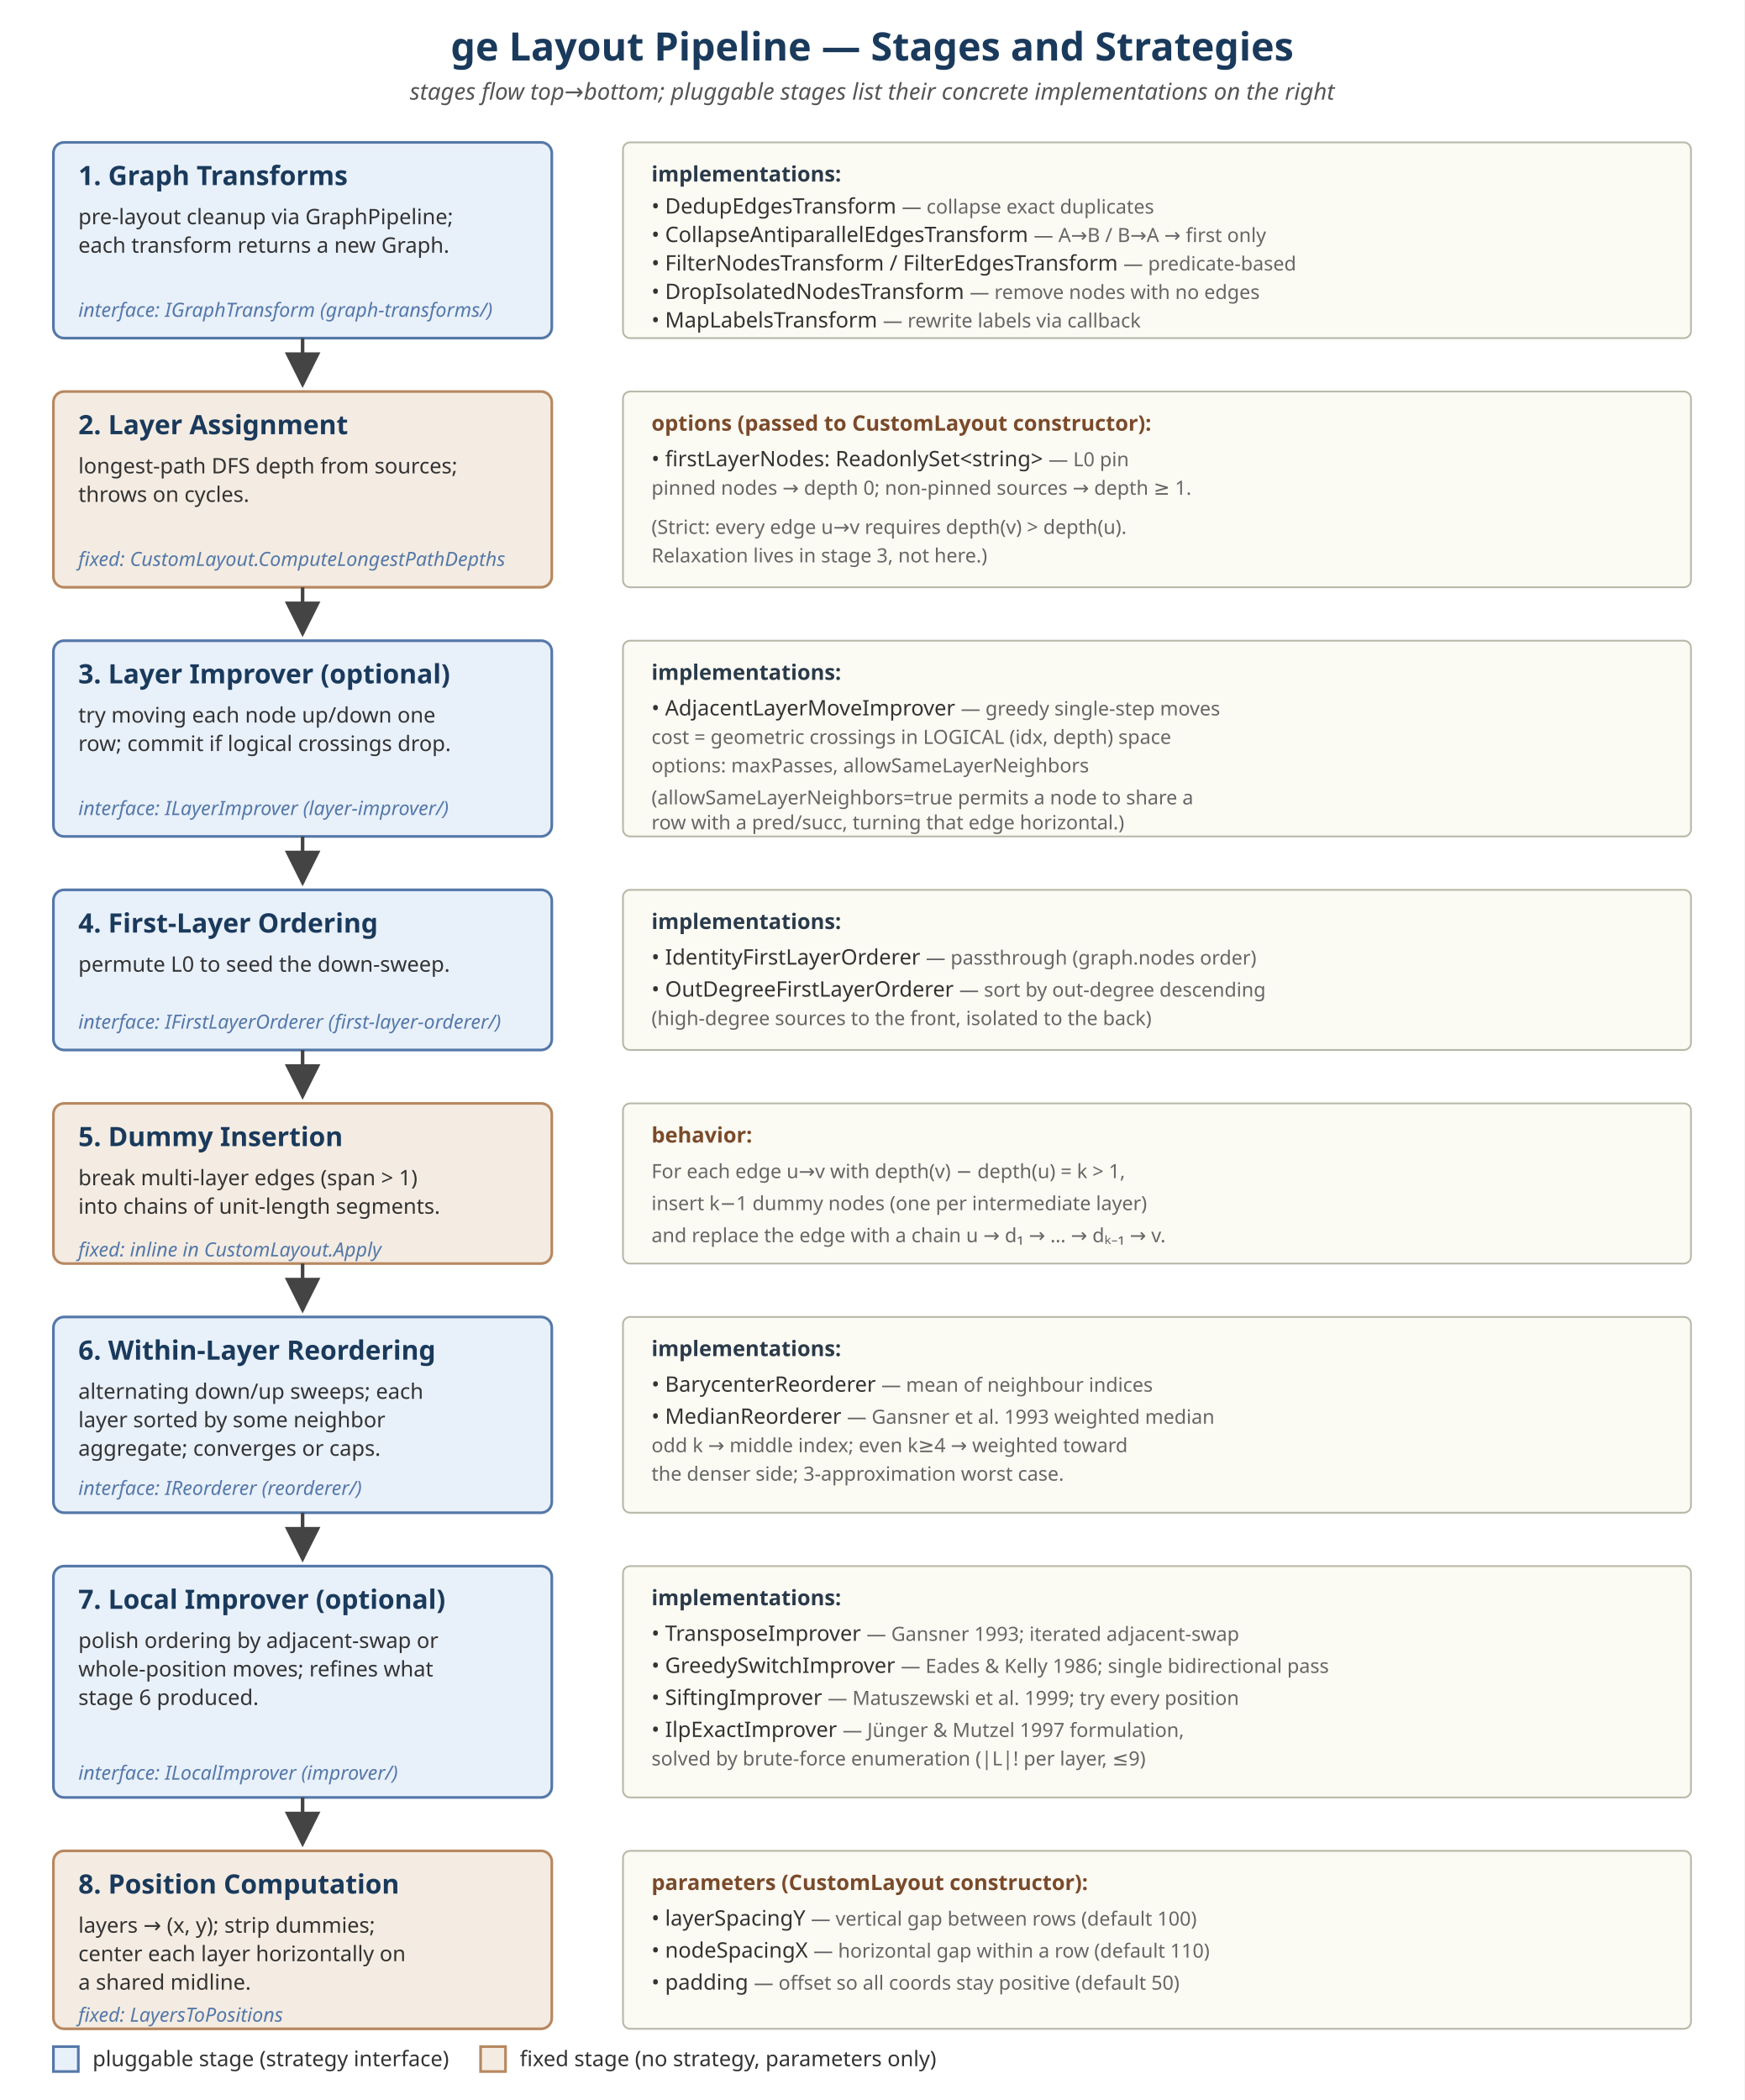
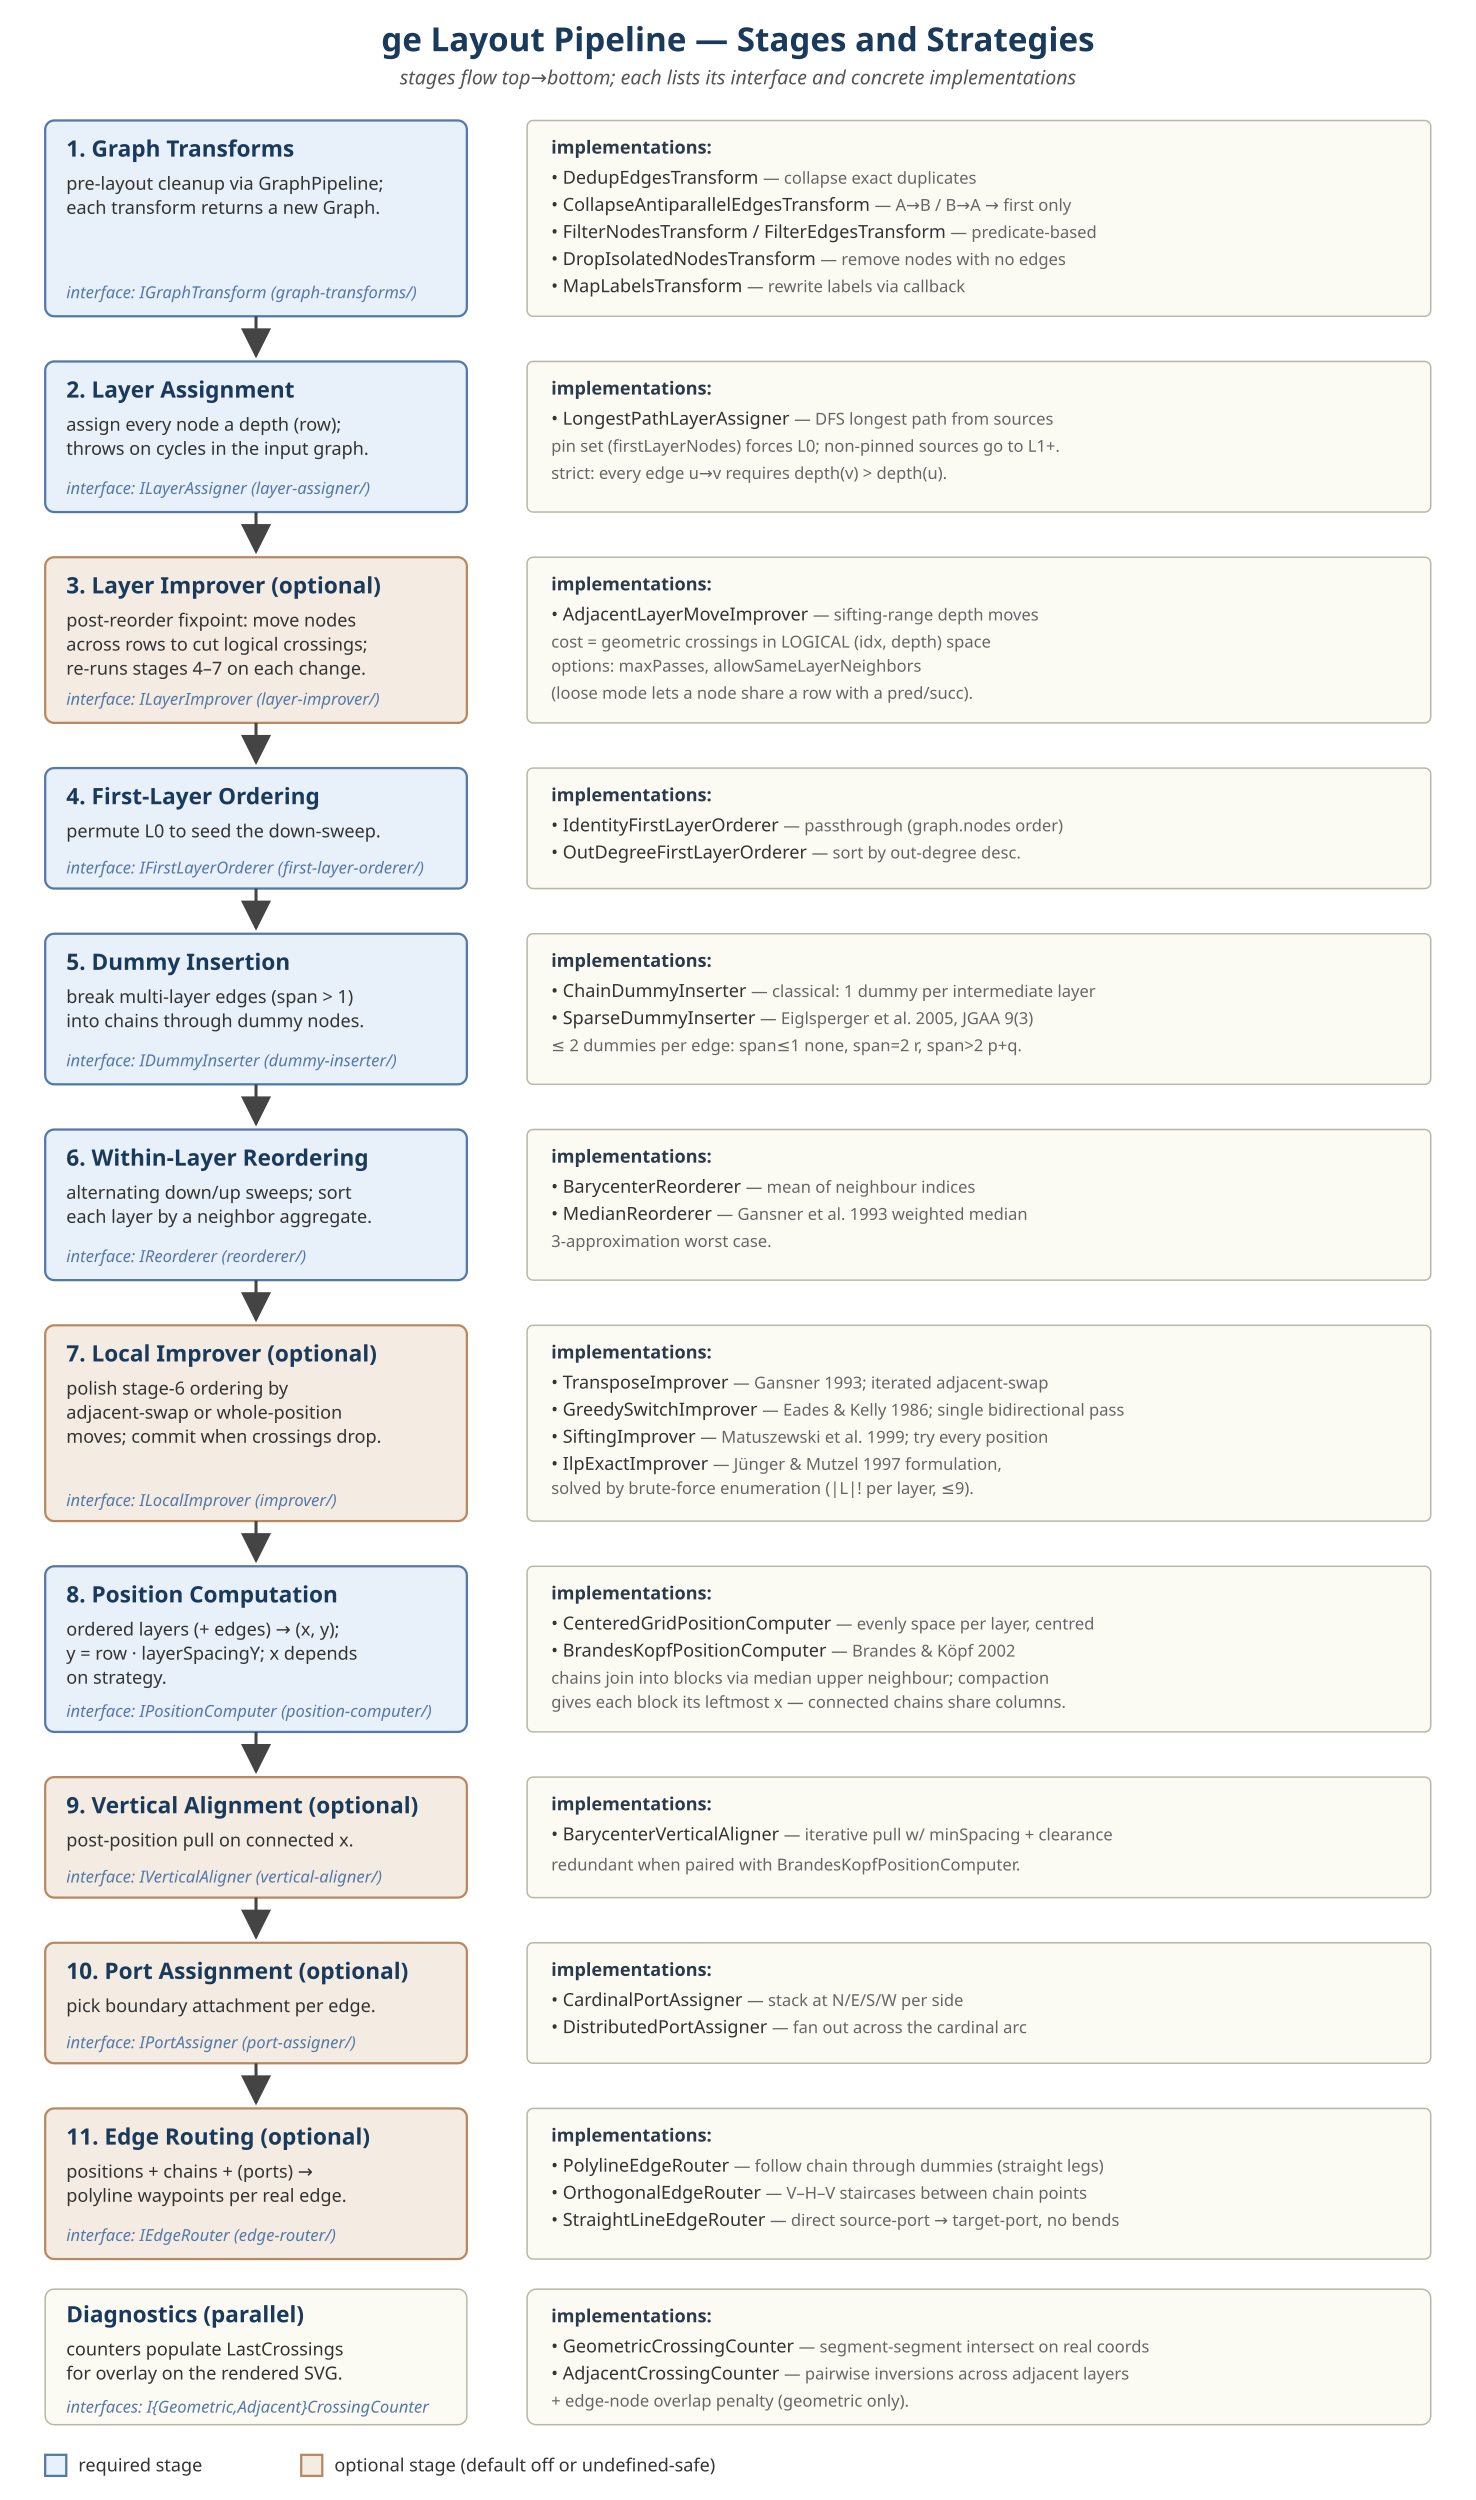
- <svg xmlns="http://www.w3.org/2000/svg" width="980" height="1180" viewBox="0 0 980 1180">
+ <svg xmlns="http://www.w3.org/2000/svg" width="980" height="1660" viewBox="0 0 980 1660">
  <defs>
    <marker id="arrow" markerWidth="10" markerHeight="10" refX="9" refY="5" orient="auto" markerUnits="strokeWidth">
      <path d="M0,0 L0,10 L10,5 z" fill="#444" />
    </marker>
    <style>
      .title           { font: bold 22px system-ui, sans-serif; fill: #1a3a5c; }
      .subtitle        { font: italic 13px system-ui, sans-serif; fill: #555; }
      .stage-title     { font: bold 15px system-ui, sans-serif; fill: #1a3a5c; }
      .stage-desc      { font: 12px system-ui, sans-serif; fill: #333; }
      .stage-tag       { font: italic 11px system-ui, sans-serif; fill: #5478a8; }
      .strategy        { font: 12px system-ui, sans-serif; fill: #333; }
      .strategy-note   { font: 11px system-ui, sans-serif; fill: #666; }
      .strategy-head   { font: bold 12px system-ui, sans-serif; fill: #2a3a4a; }
-       .fixed-head      { font: bold 12px system-ui, sans-serif; fill: #7a4a2a; }
+       .opt-head        { font: bold 12px system-ui, sans-serif; fill: #7a4a2a; }
      .stage-box       { fill: #e8f0fa; stroke: #5478a8; stroke-width: 1.5; }
-       .stage-box-fixed { fill: #f4ece2; stroke: #b88860; stroke-width: 1.5; }
+       .stage-box-opt   { fill: #f4ece2; stroke: #b88860; stroke-width: 1.5; }
      .strategy-box    { fill: #fbfaf3; stroke: #b8b8a8; stroke-width: 1; }
      .arrow-line      { stroke: #444;  stroke-width: 2;  fill: none; }
    </style>
  </defs>
-   <rect x="0" y="0" width="980" height="1180" fill="white" />
+   <rect x="0" y="0" width="980" height="1660" fill="white" />
  <text x="490" y="34" text-anchor="middle" class="title">ge Layout Pipeline — Stages and Strategies</text>
-   <text x="490" y="56" text-anchor="middle" class="subtitle">stages flow top→bottom; pluggable stages list their concrete implementations on the right</text>
+   <text x="490" y="56" text-anchor="middle" class="subtitle">stages flow top→bottom; each lists its interface and concrete implementations</text>
  <g transform="translate(30, 80)">
-     <rect class="stage-box" width="280" height="110" rx="6" />
+     <rect class="stage-box" width="280" height="130" rx="6" />
    <text x="14" y="24" class="stage-title">1. Graph Transforms</text>
    <text x="14" y="46" class="stage-desc">pre-layout cleanup via GraphPipeline;</text>
    <text x="14" y="62" class="stage-desc">each transform returns a new Graph.</text>
-     <text x="14" y="98" class="stage-tag">interface: IGraphTransform (graph-transforms/)</text>
+     <text x="14" y="118" class="stage-tag">interface: IGraphTransform (graph-transforms/)</text>
  </g>
  <g transform="translate(350, 80)">
+     <rect class="strategy-box" width="600" height="130" rx="4" />
+     <text x="16" y="22" class="strategy-head">implementations:</text>
+     <text x="16" y="42" class="strategy">• DedupEdgesTransform <tspan class="strategy-note">— collapse exact duplicates</tspan>
+     </text>
+     <text x="16" y="60" class="strategy">• CollapseAntiparallelEdgesTransform <tspan class="strategy-note">— A→B / B→A → first only</tspan>
+     </text>
+     <text x="16" y="78" class="strategy">• FilterNodesTransform / FilterEdgesTransform <tspan class="strategy-note">— predicate-based</tspan>
+     </text>
+     <text x="16" y="96" class="strategy">• DropIsolatedNodesTransform <tspan class="strategy-note">— remove nodes with no edges</tspan>
+     </text>
+     <text x="16" y="114" class="strategy">• MapLabelsTransform <tspan class="strategy-note">— rewrite labels via callback</tspan>
+     </text>
+   </g>
+   <line class="arrow-line" x1="170" y1="210" x2="170" y2="236" marker-end="url(#arrow)" />
+   <g transform="translate(30, 240)">
+     <rect class="stage-box" width="280" height="100" rx="6" />
+     <text x="14" y="24" class="stage-title">2. Layer Assignment</text>
+     <text x="14" y="46" class="stage-desc">assign every node a depth (row);</text>
+     <text x="14" y="62" class="stage-desc">throws on cycles in the input graph.</text>
+     <text x="14" y="88" class="stage-tag">interface: ILayerAssigner (layer-assigner/)</text>
+   </g>
+   <g transform="translate(350, 240)">
+     <rect class="strategy-box" width="600" height="100" rx="4" />
+     <text x="16" y="22" class="strategy-head">implementations:</text>
+     <text x="16" y="42" class="strategy">• LongestPathLayerAssigner <tspan class="strategy-note">— DFS longest path from sources</tspan>
+     </text>
+     <text x="16" y="60" class="strategy-note">    pin set (firstLayerNodes) forces L0; non-pinned sources go to L1+.</text>
+     <text x="16" y="78" class="strategy-note">    strict: every edge u→v requires depth(v) &gt; depth(u).</text>
+   </g>
+   <line class="arrow-line" x1="170" y1="340" x2="170" y2="366" marker-end="url(#arrow)" />
+   <g transform="translate(30, 370)">
+     <rect class="stage-box-opt" width="280" height="110" rx="6" />
+     <text x="14" y="24" class="stage-title">3. Layer Improver (optional)</text>
+     <text x="14" y="46" class="stage-desc">post-reorder fixpoint: move nodes</text>
+     <text x="14" y="62" class="stage-desc">across rows to cut logical crossings;</text>
+     <text x="14" y="78" class="stage-desc">re-runs stages 4–7 on each change.</text>
+     <text x="14" y="98" class="stage-tag">interface: ILayerImprover (layer-improver/)</text>
+   </g>
+   <g transform="translate(350, 370)">
    <rect class="strategy-box" width="600" height="110" rx="4" />
    <text x="16" y="22" class="strategy-head">implementations:</text>
-     <text x="16" y="40" class="strategy">• DedupEdgesTransform <tspan class="strategy-note">— collapse exact duplicates</tspan>
-     </text>
-     <text x="16" y="56" class="strategy">• CollapseAntiparallelEdgesTransform <tspan class="strategy-note">— A→B / B→A → first only</tspan>
-     </text>
-     <text x="16" y="72" class="strategy">• FilterNodesTransform / FilterEdgesTransform <tspan class="strategy-note">— predicate-based</tspan>
-     </text>
-     <text x="16" y="88" class="strategy">• DropIsolatedNodesTransform <tspan class="strategy-note">— remove nodes with no edges</tspan>
-     </text>
-     <text x="16" y="104" class="strategy">• MapLabelsTransform <tspan class="strategy-note">— rewrite labels via callback</tspan>
-     </text>
-   </g>
-   <line class="arrow-line" x1="170" y1="190" x2="170" y2="216" marker-end="url(#arrow)" />
-   <g transform="translate(30, 220)">
-     <rect class="stage-box-fixed" width="280" height="110" rx="6" />
-     <text x="14" y="24" class="stage-title">2. Layer Assignment</text>
-     <text x="14" y="46" class="stage-desc">longest-path DFS depth from sources;</text>
-     <text x="14" y="62" class="stage-desc">throws on cycles.</text>
-     <text x="14" y="98" class="stage-tag">fixed: CustomLayout.ComputeLongestPathDepths</text>
-   </g>
-   <g transform="translate(350, 220)">
-     <rect class="strategy-box" width="600" height="110" rx="4" />
-     <text x="16" y="22" class="fixed-head">options (passed to CustomLayout constructor):</text>
-     <text x="16" y="42" class="strategy">• firstLayerNodes: ReadonlySet&lt;string&gt; <tspan class="strategy-note">— L0 pin</tspan>
-     </text>
-     <text x="16" y="58" class="strategy-note">    pinned nodes → depth 0; non-pinned sources → depth ≥ 1.</text>
-     <text x="16" y="80" class="strategy-note">(Strict: every edge u→v requires depth(v) &gt; depth(u).</text>
-     <text x="16" y="96" class="strategy-note"> Relaxation lives in stage 3, not here.)</text>
-   </g>
-   <line class="arrow-line" x1="170" y1="330" x2="170" y2="356" marker-end="url(#arrow)" />
-   <g transform="translate(30, 360)">
-     <rect class="stage-box" width="280" height="110" rx="6" />
-     <text x="14" y="24" class="stage-title">3. Layer Improver (optional)</text>
-     <text x="14" y="46" class="stage-desc">try moving each node up/down one</text>
-     <text x="14" y="62" class="stage-desc">row; commit if logical crossings drop.</text>
-     <text x="14" y="98" class="stage-tag">interface: ILayerImprover (layer-improver/)</text>
-   </g>
-   <g transform="translate(350, 360)">
-     <rect class="strategy-box" width="600" height="110" rx="4" />
-     <text x="16" y="22" class="strategy-head">implementations:</text>
-     <text x="16" y="42" class="strategy">• AdjacentLayerMoveImprover <tspan class="strategy-note">— greedy single-step moves</tspan>
-     </text>
-     <text x="16" y="58" class="strategy-note">    cost = geometric crossings in LOGICAL (idx, depth) space</text>
-     <text x="16" y="74" class="strategy-note">    options: maxPasses, allowSameLayerNeighbors</text>
-     <text x="16" y="92" class="strategy-note">    (allowSameLayerNeighbors=true permits a node to share a</text>
-     <text x="16" y="106" class="strategy-note">    row with a pred/succ, turning that edge horizontal.)</text>
-   </g>
-   <line class="arrow-line" x1="170" y1="470" x2="170" y2="496" marker-end="url(#arrow)" />
-   <g transform="translate(30, 500)">
-     <rect class="stage-box" width="280" height="90" rx="6" />
+     <text x="16" y="42" class="strategy">• AdjacentLayerMoveImprover <tspan class="strategy-note">— sifting-range depth moves</tspan>
+     </text>
+     <text x="16" y="60" class="strategy-note">    cost = geometric crossings in LOGICAL (idx, depth) space</text>
+     <text x="16" y="76" class="strategy-note">    options: maxPasses, allowSameLayerNeighbors</text>
+     <text x="16" y="94" class="strategy-note">    (loose mode lets a node share a row with a pred/succ).</text>
+   </g>
+   <line class="arrow-line" x1="170" y1="480" x2="170" y2="506" marker-end="url(#arrow)" />
+   <g transform="translate(30, 510)">
+     <rect class="stage-box" width="280" height="80" rx="6" />
    <text x="14" y="24" class="stage-title">4. First-Layer Ordering</text>
    <text x="14" y="46" class="stage-desc">permute L0 to seed the down-sweep.</text>
-     <text x="14" y="78" class="stage-tag">interface: IFirstLayerOrderer (first-layer-orderer/)</text>
-   </g>
-   <g transform="translate(350, 500)">
-     <rect class="strategy-box" width="600" height="90" rx="4" />
+     <text x="14" y="70" class="stage-tag">interface: IFirstLayerOrderer (first-layer-orderer/)</text>
+   </g>
+   <g transform="translate(350, 510)">
+     <rect class="strategy-box" width="600" height="80" rx="4" />
    <text x="16" y="22" class="strategy-head">implementations:</text>
    <text x="16" y="42" class="strategy">• IdentityFirstLayerOrderer <tspan class="strategy-note">— passthrough (graph.nodes order)</tspan>
    </text>
-     <text x="16" y="60" class="strategy">• OutDegreeFirstLayerOrderer <tspan class="strategy-note">— sort by out-degree descending</tspan>
-     </text>
-     <text x="16" y="76" class="strategy-note">    (high-degree sources to the front, isolated to the back)</text>
+     <text x="16" y="60" class="strategy">• OutDegreeFirstLayerOrderer <tspan class="strategy-note">— sort by out-degree desc.</tspan>
+     </text>
  </g>
  <line class="arrow-line" x1="170" y1="590" x2="170" y2="616" marker-end="url(#arrow)" />
  <g transform="translate(30, 620)">
-     <rect class="stage-box-fixed" width="280" height="90" rx="6" />
+     <rect class="stage-box" width="280" height="100" rx="6" />
    <text x="14" y="24" class="stage-title">5. Dummy Insertion</text>
    <text x="14" y="46" class="stage-desc">break multi-layer edges (span &gt; 1)</text>
-     <text x="14" y="62" class="stage-desc">into chains of unit-length segments.</text>
-     <text x="14" y="86" class="stage-tag">fixed: inline in CustomLayout.Apply</text>
+     <text x="14" y="62" class="stage-desc">into chains through dummy nodes.</text>
+     <text x="14" y="88" class="stage-tag">interface: IDummyInserter (dummy-inserter/)</text>
  </g>
  <g transform="translate(350, 620)">
-     <rect class="strategy-box" width="600" height="90" rx="4" />
-     <text x="16" y="22" class="fixed-head">behavior:</text>
-     <text x="16" y="42" class="strategy-note">For each edge u→v with depth(v) − depth(u) = k &gt; 1,</text>
-     <text x="16" y="60" class="strategy-note">insert k−1 dummy nodes (one per intermediate layer)</text>
-     <text x="16" y="78" class="strategy-note">and replace the edge with a chain u → d₁ → … → dₖ₋₁ → v.</text>
-   </g>
-   <line class="arrow-line" x1="170" y1="710" x2="170" y2="736" marker-end="url(#arrow)" />
-   <g transform="translate(30, 740)">
-     <rect class="stage-box" width="280" height="110" rx="6" />
+     <rect class="strategy-box" width="600" height="100" rx="4" />
+     <text x="16" y="22" class="strategy-head">implementations:</text>
+     <text x="16" y="42" class="strategy">• ChainDummyInserter <tspan class="strategy-note">— classical: 1 dummy per intermediate layer</tspan>
+     </text>
+     <text x="16" y="60" class="strategy">• SparseDummyInserter <tspan class="strategy-note">— Eiglsperger et al. 2005, JGAA 9(3)</tspan>
+     </text>
+     <text x="16" y="78" class="strategy-note">    ≤ 2 dummies per edge: span≤1 none, span=2 r, span&gt;2 p+q.</text>
+   </g>
+   <line class="arrow-line" x1="170" y1="720" x2="170" y2="746" marker-end="url(#arrow)" />
+   <g transform="translate(30, 750)">
+     <rect class="stage-box" width="280" height="100" rx="6" />
    <text x="14" y="24" class="stage-title">6. Within-Layer Reordering</text>
-     <text x="14" y="46" class="stage-desc">alternating down/up sweeps; each</text>
-     <text x="14" y="62" class="stage-desc">layer sorted by some neighbor</text>
-     <text x="14" y="78" class="stage-desc">aggregate; converges or caps.</text>
-     <text x="14" y="100" class="stage-tag">interface: IReorderer (reorderer/)</text>
-   </g>
-   <g transform="translate(350, 740)">
-     <rect class="strategy-box" width="600" height="110" rx="4" />
+     <text x="14" y="46" class="stage-desc">alternating down/up sweeps; sort</text>
+     <text x="14" y="62" class="stage-desc">each layer by a neighbor aggregate.</text>
+     <text x="14" y="88" class="stage-tag">interface: IReorderer (reorderer/)</text>
+   </g>
+   <g transform="translate(350, 750)">
+     <rect class="strategy-box" width="600" height="100" rx="4" />
    <text x="16" y="22" class="strategy-head">implementations:</text>
    <text x="16" y="42" class="strategy">• BarycenterReorderer <tspan class="strategy-note">— mean of neighbour indices</tspan>
    </text>
    <text x="16" y="60" class="strategy">• MedianReorderer <tspan class="strategy-note">— Gansner et al. 1993 weighted median</tspan>
    </text>
-     <text x="16" y="76" class="strategy-note">    odd k → middle index; even k≥4 → weighted toward</text>
-     <text x="16" y="92" class="strategy-note">    the denser side; 3-approximation worst case.</text>
+     <text x="16" y="78" class="strategy-note">    3-approximation worst case.</text>
  </g>
  <line class="arrow-line" x1="170" y1="850" x2="170" y2="876" marker-end="url(#arrow)" />
  <g transform="translate(30, 880)">
-     <rect class="stage-box" width="280" height="130" rx="6" />
+     <rect class="stage-box-opt" width="280" height="130" rx="6" />
    <text x="14" y="24" class="stage-title">7. Local Improver (optional)</text>
-     <text x="14" y="46" class="stage-desc">polish ordering by adjacent-swap or</text>
-     <text x="14" y="62" class="stage-desc">whole-position moves; refines what</text>
-     <text x="14" y="78" class="stage-desc">stage 6 produced.</text>
+     <text x="14" y="46" class="stage-desc">polish stage-6 ordering by</text>
+     <text x="14" y="62" class="stage-desc">adjacent-swap or whole-position</text>
+     <text x="14" y="78" class="stage-desc">moves; commit when crossings drop.</text>
    <text x="14" y="120" class="stage-tag">interface: ILocalImprover (improver/)</text>
  </g>
  <g transform="translate(350, 880)">
    <rect class="strategy-box" width="600" height="130" rx="4" />
    <text x="16" y="22" class="strategy-head">implementations:</text>
    <text x="16" y="42" class="strategy">• TransposeImprover <tspan class="strategy-note">— Gansner 1993; iterated adjacent-swap</tspan>
    </text>
    <text x="16" y="60" class="strategy">• GreedySwitchImprover <tspan class="strategy-note">— Eades &amp; Kelly 1986; single bidirectional pass</tspan>
    </text>
    <text x="16" y="78" class="strategy">• SiftingImprover <tspan class="strategy-note">— Matuszewski et al. 1999; try every position</tspan>
    </text>
    <text x="16" y="96" class="strategy">• IlpExactImprover <tspan class="strategy-note">— Jünger &amp; Mutzel 1997 formulation,</tspan>
    </text>
-     <text x="16" y="112" class="strategy-note">      solved by brute-force enumeration (|L|! per layer, ≤9)</text>
+     <text x="16" y="112" class="strategy-note">      solved by brute-force enumeration (|L|! per layer, ≤9).</text>
  </g>
  <line class="arrow-line" x1="170" y1="1010" x2="170" y2="1036" marker-end="url(#arrow)" />
  <g transform="translate(30, 1040)">
-     <rect class="stage-box-fixed" width="280" height="100" rx="6" />
+     <rect class="stage-box" width="280" height="110" rx="6" />
    <text x="14" y="24" class="stage-title">8. Position Computation</text>
-     <text x="14" y="46" class="stage-desc">layers → (x, y); strip dummies;</text>
-     <text x="14" y="62" class="stage-desc">center each layer horizontally on</text>
-     <text x="14" y="78" class="stage-desc">a shared midline.</text>
-     <text x="14" y="96" class="stage-tag">fixed: LayersToPositions</text>
+     <text x="14" y="46" class="stage-desc">ordered layers (+ edges) → (x, y);</text>
+     <text x="14" y="62" class="stage-desc">y = row · layerSpacingY; x depends</text>
+     <text x="14" y="78" class="stage-desc">on strategy.</text>
+     <text x="14" y="100" class="stage-tag">interface: IPositionComputer (position-computer/)</text>
  </g>
  <g transform="translate(350, 1040)">
-     <rect class="strategy-box" width="600" height="100" rx="4" />
-     <text x="16" y="22" class="fixed-head">parameters (CustomLayout constructor):</text>
-     <text x="16" y="42" class="strategy">• layerSpacingY <tspan class="strategy-note">— vertical gap between rows (default 100)</tspan>
-     </text>
-     <text x="16" y="60" class="strategy">• nodeSpacingX <tspan class="strategy-note">— horizontal gap within a row (default 110)</tspan>
-     </text>
-     <text x="16" y="78" class="strategy">• padding <tspan class="strategy-note">— offset so all coords stay positive (default 50)</tspan>
-     </text>
-   </g>
-   <g transform="translate(30, 1150)">
+     <rect class="strategy-box" width="600" height="110" rx="4" />
+     <text x="16" y="22" class="strategy-head">implementations:</text>
+     <text x="16" y="42" class="strategy">• CenteredGridPositionComputer <tspan class="strategy-note">— evenly space per layer, centred</tspan>
+     </text>
+     <text x="16" y="60" class="strategy">• BrandesKopfPositionComputer <tspan class="strategy-note">— Brandes &amp; Köpf 2002</tspan>
+     </text>
+     <text x="16" y="78" class="strategy-note">    chains join into blocks via median upper neighbour; compaction</text>
+     <text x="16" y="94" class="strategy-note">    gives each block its leftmost x — connected chains share columns.</text>
+   </g>
+   <line class="arrow-line" x1="170" y1="1150" x2="170" y2="1176" marker-end="url(#arrow)" />
+   <g transform="translate(30, 1180)">
+     <rect class="stage-box-opt" width="280" height="80" rx="6" />
+     <text x="14" y="24" class="stage-title">9. Vertical Alignment (optional)</text>
+     <text x="14" y="46" class="stage-desc">post-position pull on connected x.</text>
+     <text x="14" y="70" class="stage-tag">interface: IVerticalAligner (vertical-aligner/)</text>
+   </g>
+   <g transform="translate(350, 1180)">
+     <rect class="strategy-box" width="600" height="80" rx="4" />
+     <text x="16" y="22" class="strategy-head">implementations:</text>
+     <text x="16" y="42" class="strategy">• BarycenterVerticalAligner <tspan class="strategy-note">— iterative pull w/ minSpacing + clearance</tspan>
+     </text>
+     <text x="16" y="62" class="strategy-note">    redundant when paired with BrandesKopfPositionComputer.</text>
+   </g>
+   <line class="arrow-line" x1="170" y1="1260" x2="170" y2="1286" marker-end="url(#arrow)" />
+   <g transform="translate(30, 1290)">
+     <rect class="stage-box-opt" width="280" height="80" rx="6" />
+     <text x="14" y="24" class="stage-title">10. Port Assignment (optional)</text>
+     <text x="14" y="46" class="stage-desc">pick boundary attachment per edge.</text>
+     <text x="14" y="70" class="stage-tag">interface: IPortAssigner (port-assigner/)</text>
+   </g>
+   <g transform="translate(350, 1290)">
+     <rect class="strategy-box" width="600" height="80" rx="4" />
+     <text x="16" y="22" class="strategy-head">implementations:</text>
+     <text x="16" y="42" class="strategy">• CardinalPortAssigner <tspan class="strategy-note">— stack at N/E/S/W per side</tspan>
+     </text>
+     <text x="16" y="60" class="strategy">• DistributedPortAssigner <tspan class="strategy-note">— fan out across the cardinal arc</tspan>
+     </text>
+   </g>
+   <line class="arrow-line" x1="170" y1="1370" x2="170" y2="1396" marker-end="url(#arrow)" />
+   <g transform="translate(30, 1400)">
+     <rect class="stage-box-opt" width="280" height="100" rx="6" />
+     <text x="14" y="24" class="stage-title">11. Edge Routing (optional)</text>
+     <text x="14" y="46" class="stage-desc">positions + chains + (ports) →</text>
+     <text x="14" y="62" class="stage-desc">polyline waypoints per real edge.</text>
+     <text x="14" y="88" class="stage-tag">interface: IEdgeRouter (edge-router/)</text>
+   </g>
+   <g transform="translate(350, 1400)">
+     <rect class="strategy-box" width="600" height="100" rx="4" />
+     <text x="16" y="22" class="strategy-head">implementations:</text>
+     <text x="16" y="42" class="strategy">• PolylineEdgeRouter <tspan class="strategy-note">— follow chain through dummies (straight legs)</tspan>
+     </text>
+     <text x="16" y="60" class="strategy">• OrthogonalEdgeRouter <tspan class="strategy-note">— V–H–V staircases between chain points</tspan>
+     </text>
+     <text x="16" y="78" class="strategy">• StraightLineEdgeRouter <tspan class="strategy-note">— direct source-port → target-port, no bends</tspan>
+     </text>
+   </g>
+   <g transform="translate(30, 1520)">
+     <rect class="strategy-box" width="280" height="90" rx="6" />
+     <text x="14" y="22" class="stage-title">Diagnostics (parallel)</text>
+     <text x="14" y="44" class="stage-desc">counters populate LastCrossings</text>
+     <text x="14" y="60" class="stage-desc">for overlay on the rendered SVG.</text>
+     <text x="14" y="82" class="stage-tag">interfaces: I{Geometric,Adjacent}CrossingCounter</text>
+   </g>
+   <g transform="translate(350, 1520)">
+     <rect class="strategy-box" width="600" height="90" rx="6" />
+     <text x="16" y="22" class="strategy-head">implementations:</text>
+     <text x="16" y="42" class="strategy">• GeometricCrossingCounter <tspan class="strategy-note">— segment-segment intersect on real coords</tspan>
+     </text>
+     <text x="16" y="60" class="strategy">• AdjacentCrossingCounter <tspan class="strategy-note">— pairwise inversions across adjacent layers</tspan>
+     </text>
+     <text x="16" y="78" class="strategy-note">    + edge-node overlap penalty (geometric only).</text>
+   </g>
+   <g transform="translate(30, 1630)">
    <rect width="14" height="14" class="stage-box" />
-     <text x="22" y="11" class="stage-desc">pluggable stage (strategy interface)</text>
-     <rect x="240" width="14" height="14" class="stage-box-fixed" />
-     <text x="262" y="11" class="stage-desc">fixed stage (no strategy, parameters only)</text>
+     <text x="22" y="11" class="stage-desc">required stage</text>
+     <rect x="170" width="14" height="14" class="stage-box-opt" />
+     <text x="192" y="11" class="stage-desc">optional stage (default off or undefined-safe)</text>
  </g>
</svg>
